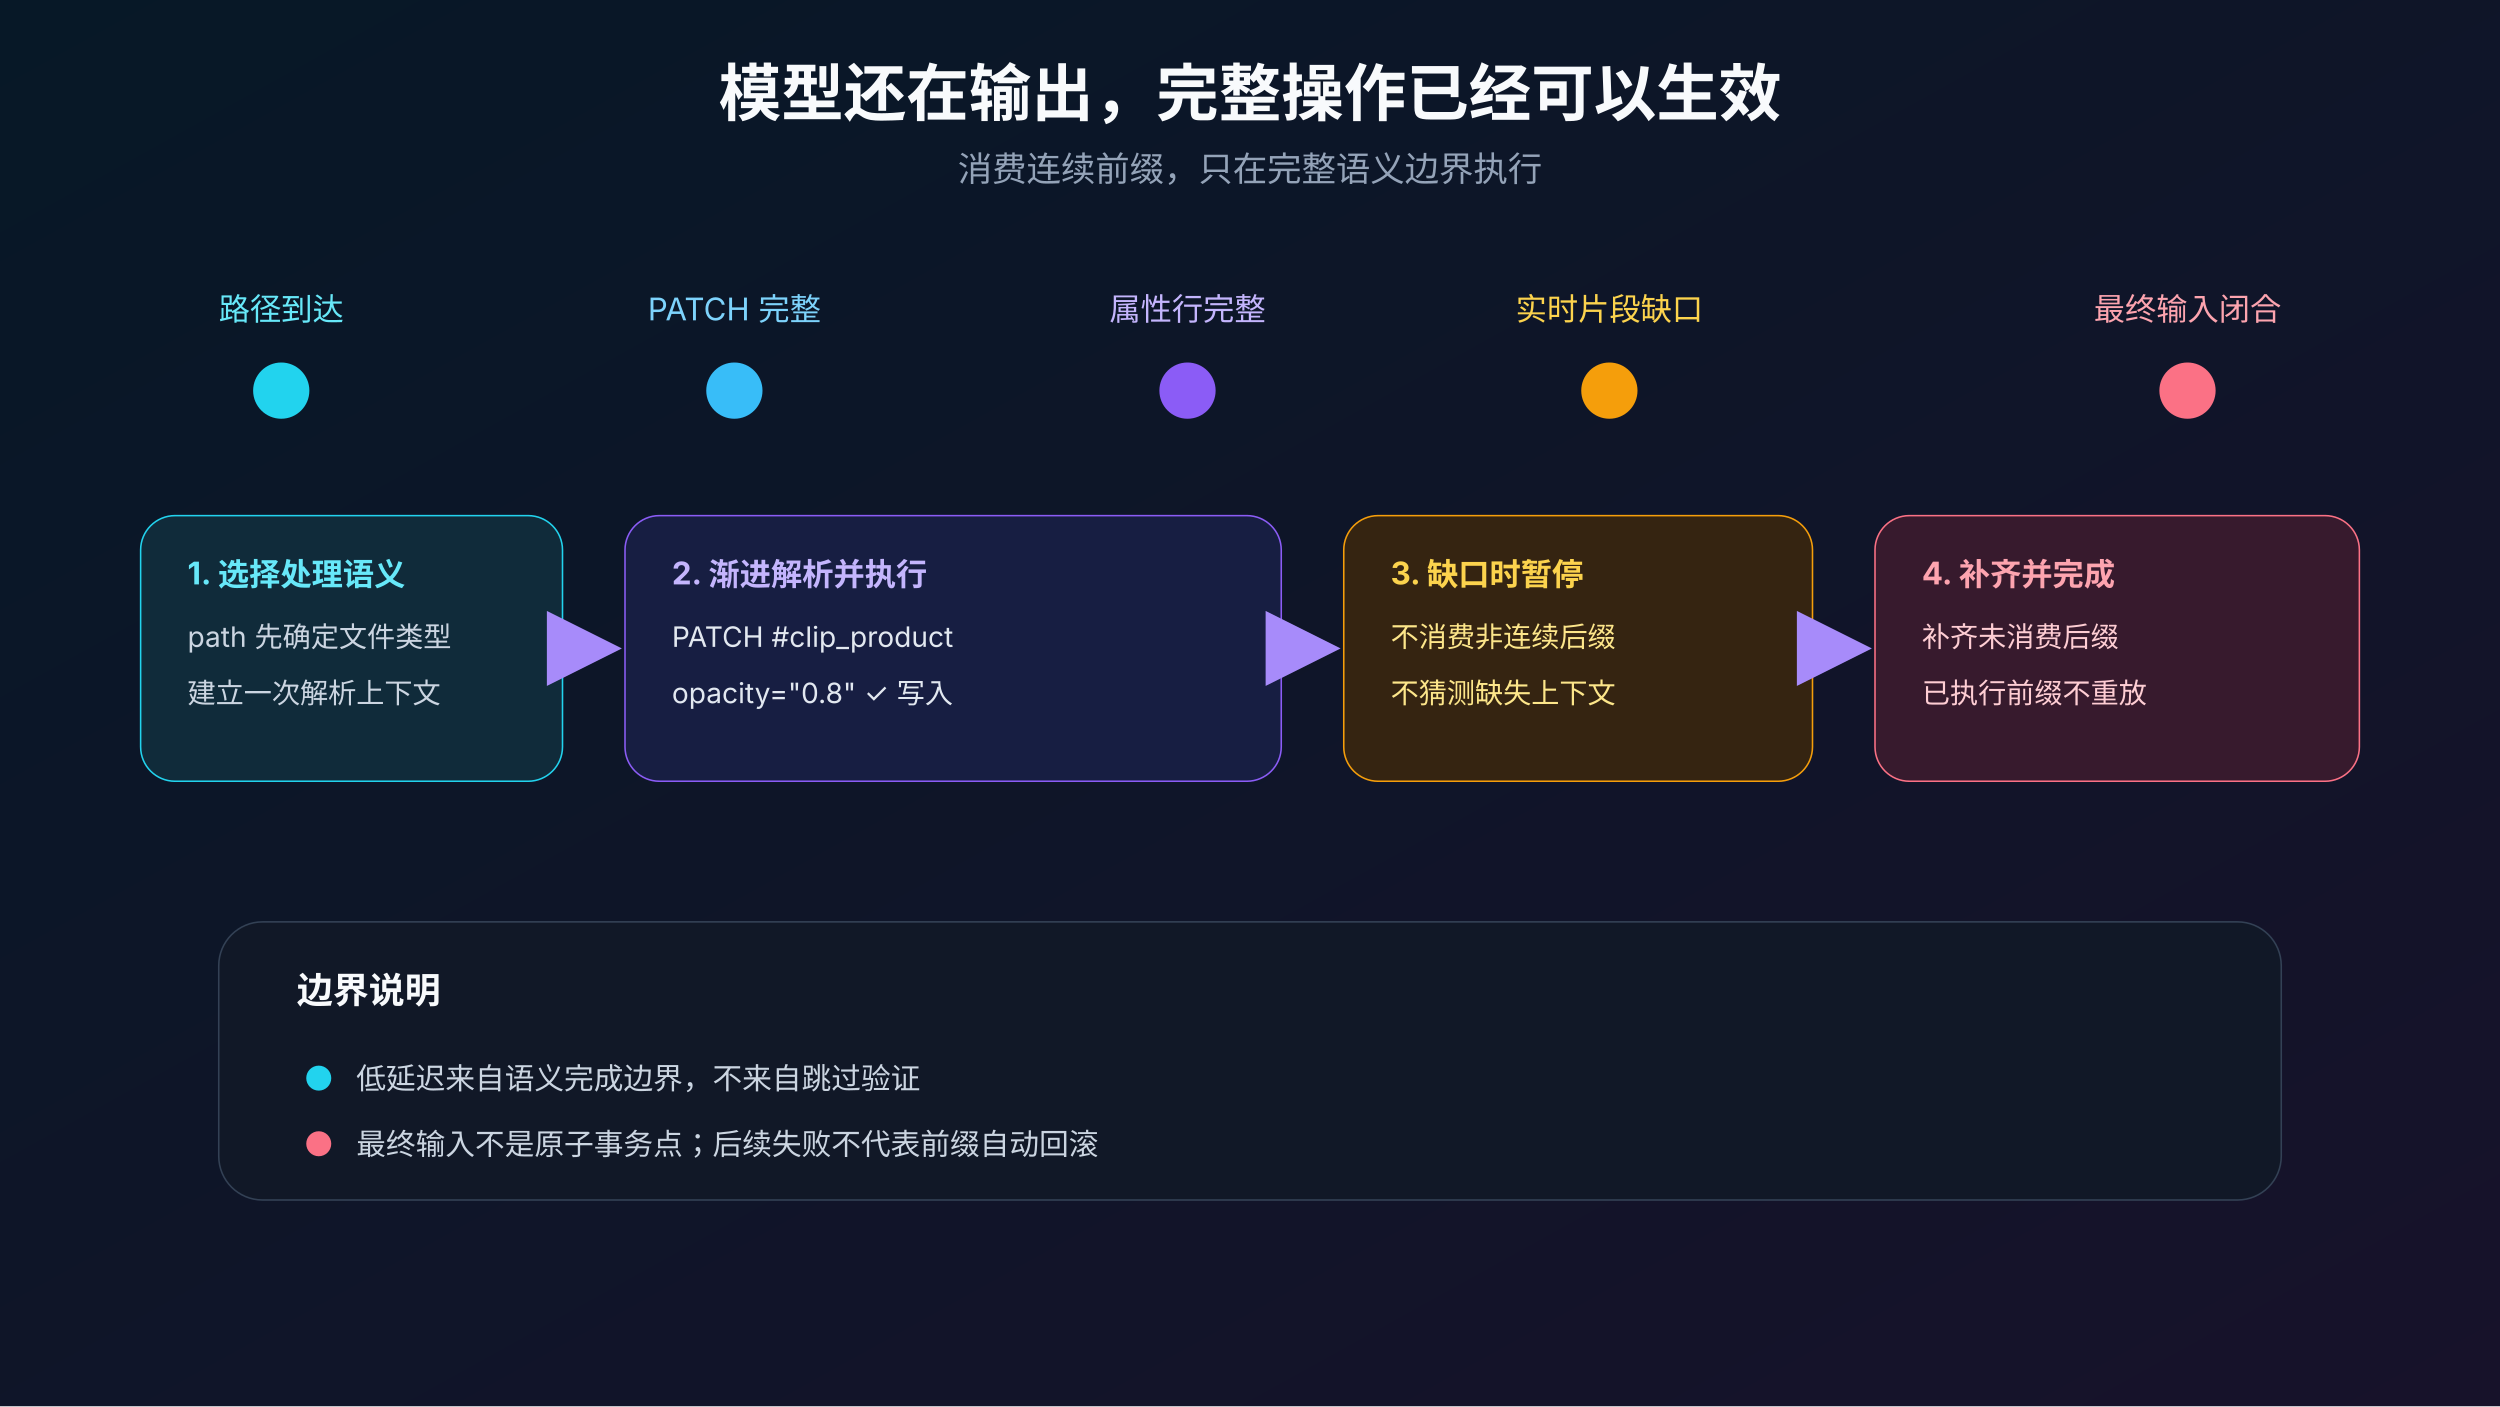
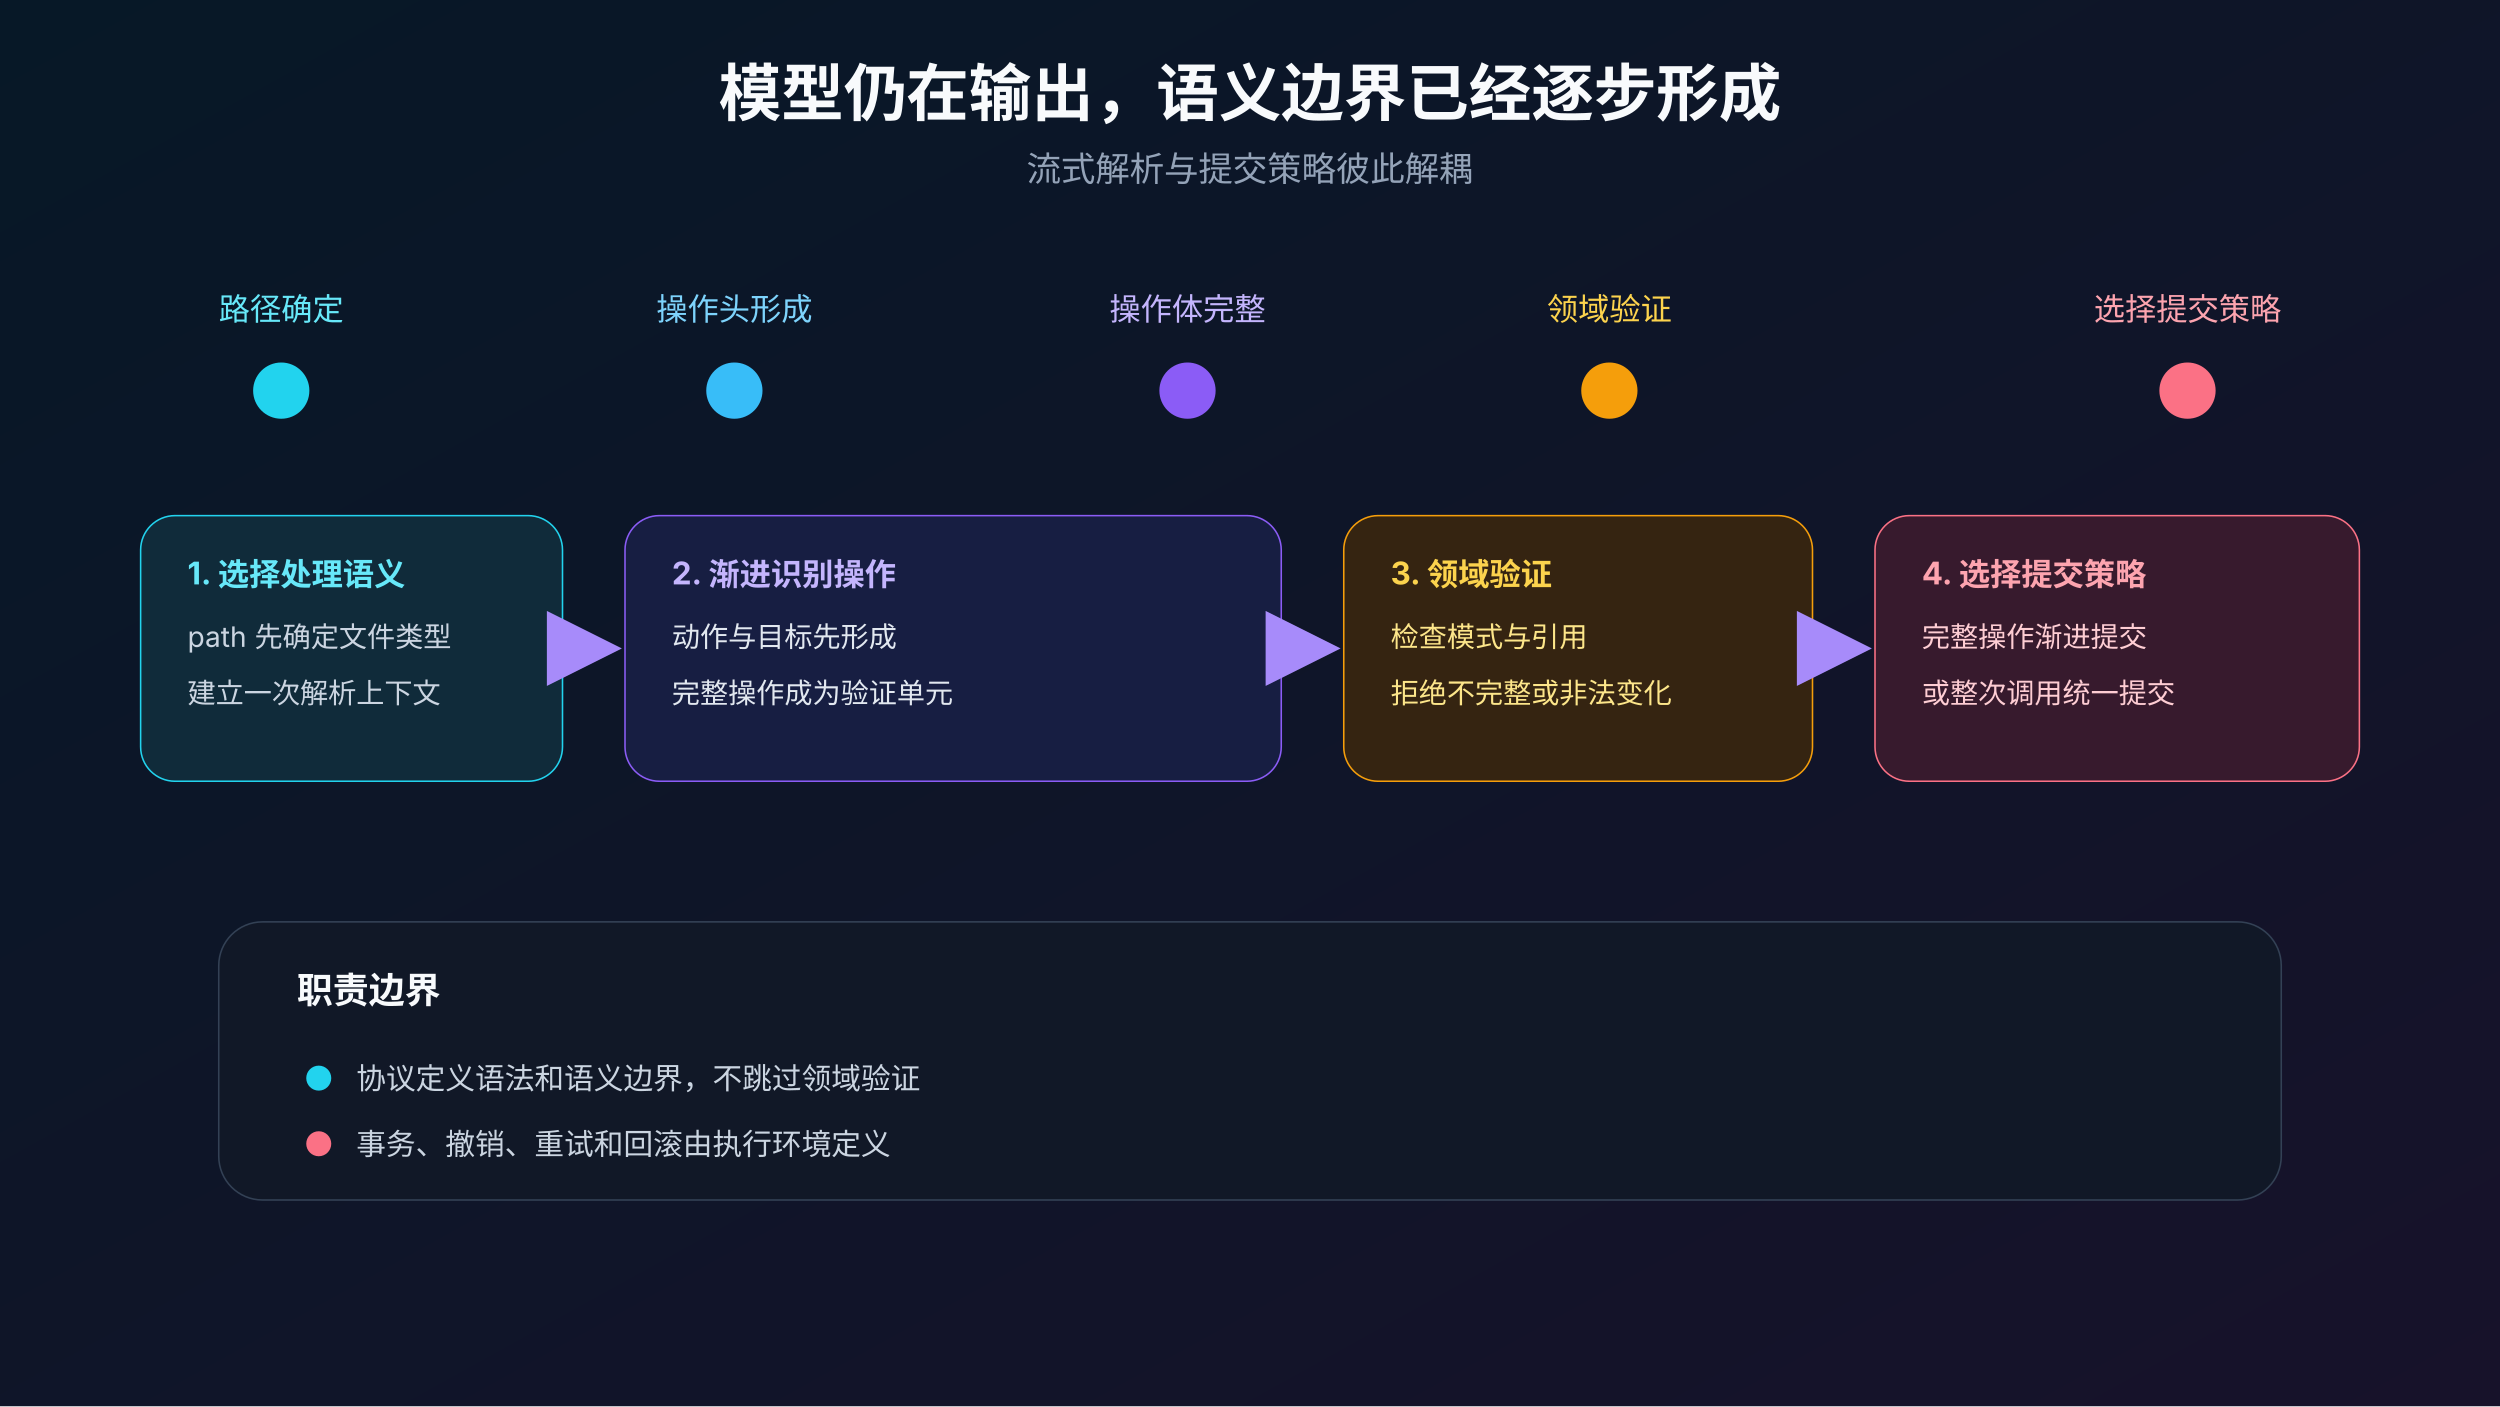
<svg xmlns="http://www.w3.org/2000/svg" width="1600" height="900" viewBox="0 0 1600 900" role="img" aria-labelledby="title desc">
  <defs>
    <linearGradient id="bg" x1="0" y1="0" x2="1" y2="1">
      <stop stop-color="#071827" />
      <stop offset="1" stop-color="#17122a" />
    </linearGradient>
    <linearGradient id="line" x1="0" y1="0" x2="1" y2="0">
      <stop stop-color="#22d3ee" />
      <stop offset="0.55" stop-color="#8b5cf6" />
      <stop offset="1" stop-color="#fb7185" />
    </linearGradient>
    <marker id="arrow" markerWidth="12" markerHeight="12" refX="10" refY="6" orient="auto">
      <path d="M0 0L12 6L0 12Z" fill="#a78bfa" />
    </marker>
  </defs>
  <rect width="1600" height="900" fill="url(#bg)" />
-   <text x="800" y="74" text-anchor="middle" fill="#f8fafc" font-size="40" font-weight="700" font-family="Inter, PingFang SC, sans-serif">模型还在输出，完整操作已经可以生效</text>
-   <text x="800" y="116" text-anchor="middle" fill="#94a3b8" font-size="22" font-family="Inter, PingFang SC, sans-serif">消费连续前缀，只在完整语义边界执行</text>
+   <text x="800" y="74" text-anchor="middle" fill="#f8fafc" font-size="40" font-weight="700" font-family="Inter, PingFang SC, sans-serif">模型仍在输出，语义边界已经逐步形成</text>
+   <text x="800" y="116" text-anchor="middle" fill="#94a3b8" font-size="22" font-family="Inter, PingFang SC, sans-serif">流式解析与提交策略彼此解耦</text>
  <line x1="130" y1="250" x2="1470" y2="250" stroke="url(#line)" stroke-width="8" stroke-linecap="round" />
  <g font-family="Inter, PingFang SC, sans-serif">
    <circle cx="180" cy="250" r="18" fill="#22d3ee" />
-     <text x="180" y="205" text-anchor="middle" fill="#67e8f9" font-size="20">路径到达</text>
+     <text x="180" y="205" text-anchor="middle" fill="#67e8f9" font-size="20">路径确定</text>
    <circle cx="470" cy="250" r="18" fill="#38bdf8" />
-     <text x="470" y="205" text-anchor="middle" fill="#7dd3fc" font-size="20">PATCH 完整</text>
+     <text x="470" y="205" text-anchor="middle" fill="#7dd3fc" font-size="20">操作头形成</text>
    <circle cx="760" cy="250" r="18" fill="#8b5cf6" />
-     <text x="760" y="205" text-anchor="middle" fill="#c4b5fd" font-size="20">属性行完整</text>
+     <text x="760" y="205" text-anchor="middle" fill="#c4b5fd" font-size="20">操作体完整</text>
    <circle cx="1030" cy="250" r="18" fill="#f59e0b" />
-     <text x="1030" y="205" text-anchor="middle" fill="#fcd34d" font-size="20">实时片段缺口</text>
+     <text x="1030" y="205" text-anchor="middle" fill="#fcd34d" font-size="20">领域验证</text>
    <circle cx="1400" cy="250" r="18" fill="#fb7185" />
-     <text x="1400" y="205" text-anchor="middle" fill="#fda4af" font-size="20">最终输入闭合</text>
+     <text x="1400" y="205" text-anchor="middle" fill="#fda4af" font-size="20">选择提交策略</text>
    <rect x="90" y="330" width="270" height="170" rx="22" fill="#102b3a" stroke="#22d3ee" />
    <text x="120" y="374" fill="#67e8f9" font-size="20" font-weight="700">1. 选择处理语义</text>
    <text x="120" y="414" fill="#cbd5e1" font-size="18">path 先确定文件类型</text>
    <text x="120" y="450" fill="#cbd5e1" font-size="18">建立一次解析上下文</text>
    <rect x="400" y="330" width="420" height="170" rx="22" fill="#171e42" stroke="#8b5cf6" />
-     <text x="430" y="374" fill="#c4b5fd" font-size="20" font-weight="700">2. 渐进解析并执行</text>
-     <text x="430" y="414" fill="#e2e8f0" font-size="18">PATCH #clip_product</text>
-     <text x="430" y="450" fill="#e2e8f0" font-size="18">opacity="0.8"  ✓ 写入</text>
+     <text x="430" y="374" fill="#c4b5fd" font-size="20" font-weight="700">2. 渐进识别操作</text>
+     <text x="430" y="414" fill="#e2e8f0" font-size="18">动作与目标先形成</text>
+     <text x="430" y="450" fill="#e2e8f0" font-size="18">完整操作成为验证单元</text>
    <rect x="860" y="330" width="300" height="170" rx="22" fill="#352411" stroke="#f59e0b" />
-     <text x="890" y="374" fill="#fcd34d" font-size="20" font-weight="700">3. 缺口时暂停</text>
-     <text x="890" y="414" fill="#fde68a" font-size="18">不消费非连续后缀</text>
-     <text x="890" y="450" fill="#fde68a" font-size="18">不猜测缺失上下文</text>
+     <text x="890" y="374" fill="#fcd34d" font-size="20" font-weight="700">3. 领域验证</text>
+     <text x="890" y="414" fill="#fde68a" font-size="18">检查模式与引用</text>
+     <text x="890" y="450" fill="#fde68a" font-size="18">拒绝不完整或非法变化</text>
    <rect x="1200" y="330" width="310" height="170" rx="22" fill="#371a2d" stroke="#fb7185" />
-     <text x="1230" y="374" fill="#fda4af" font-size="20" font-weight="700">4. 补齐并完成</text>
-     <text x="1230" y="414" fill="#fecdd3" font-size="18">补齐未消费后缀</text>
-     <text x="1230" y="450" fill="#fecdd3" font-size="18">已执行前缀不重放</text>
+     <text x="1230" y="374" fill="#fda4af" font-size="20" font-weight="700">4. 选择提交策略</text>
+     <text x="1230" y="414" fill="#fecdd3" font-size="18">完整操作渐进提交</text>
+     <text x="1230" y="450" fill="#fecdd3" font-size="18">或整次调用统一提交</text>
  </g>
  <path d="M360 415H390" stroke="#a78bfa" stroke-width="4" marker-end="url(#arrow)" />
  <path d="M820 415H850" stroke="#a78bfa" stroke-width="4" marker-end="url(#arrow)" />
  <path d="M1160 415H1190" stroke="#a78bfa" stroke-width="4" marker-end="url(#arrow)" />
  <g font-family="Inter, PingFang SC, sans-serif">
    <rect x="140" y="590" width="1320" height="178" rx="28" fill="#111827" stroke="#334155" />
-     <text x="190" y="642" fill="#f8fafc" font-size="23" font-weight="700">边界说明</text>
+     <text x="190" y="642" fill="#f8fafc" font-size="23" font-weight="700">职责边界</text>
    <circle cx="204" cy="690" r="8" fill="#22d3ee" />
-     <text x="228" y="697" fill="#cbd5e1" font-size="19">低延迟来自语义完成边界，不来自跳过验证</text>
+     <text x="228" y="697" fill="#cbd5e1" font-size="19">协议定义语法和语义边界，不跳过领域验证</text>
    <circle cx="204" cy="732" r="8" fill="#fb7185" />
-     <text x="228" y="739" fill="#cbd5e1" font-size="19">最终输入不是原子事务点；后续失败不代表前缀自动回滚</text>
+     <text x="228" y="739" fill="#cbd5e1" font-size="19">事务、撤销、重试和回滚由执行环境定义</text>
  </g>
</svg>
